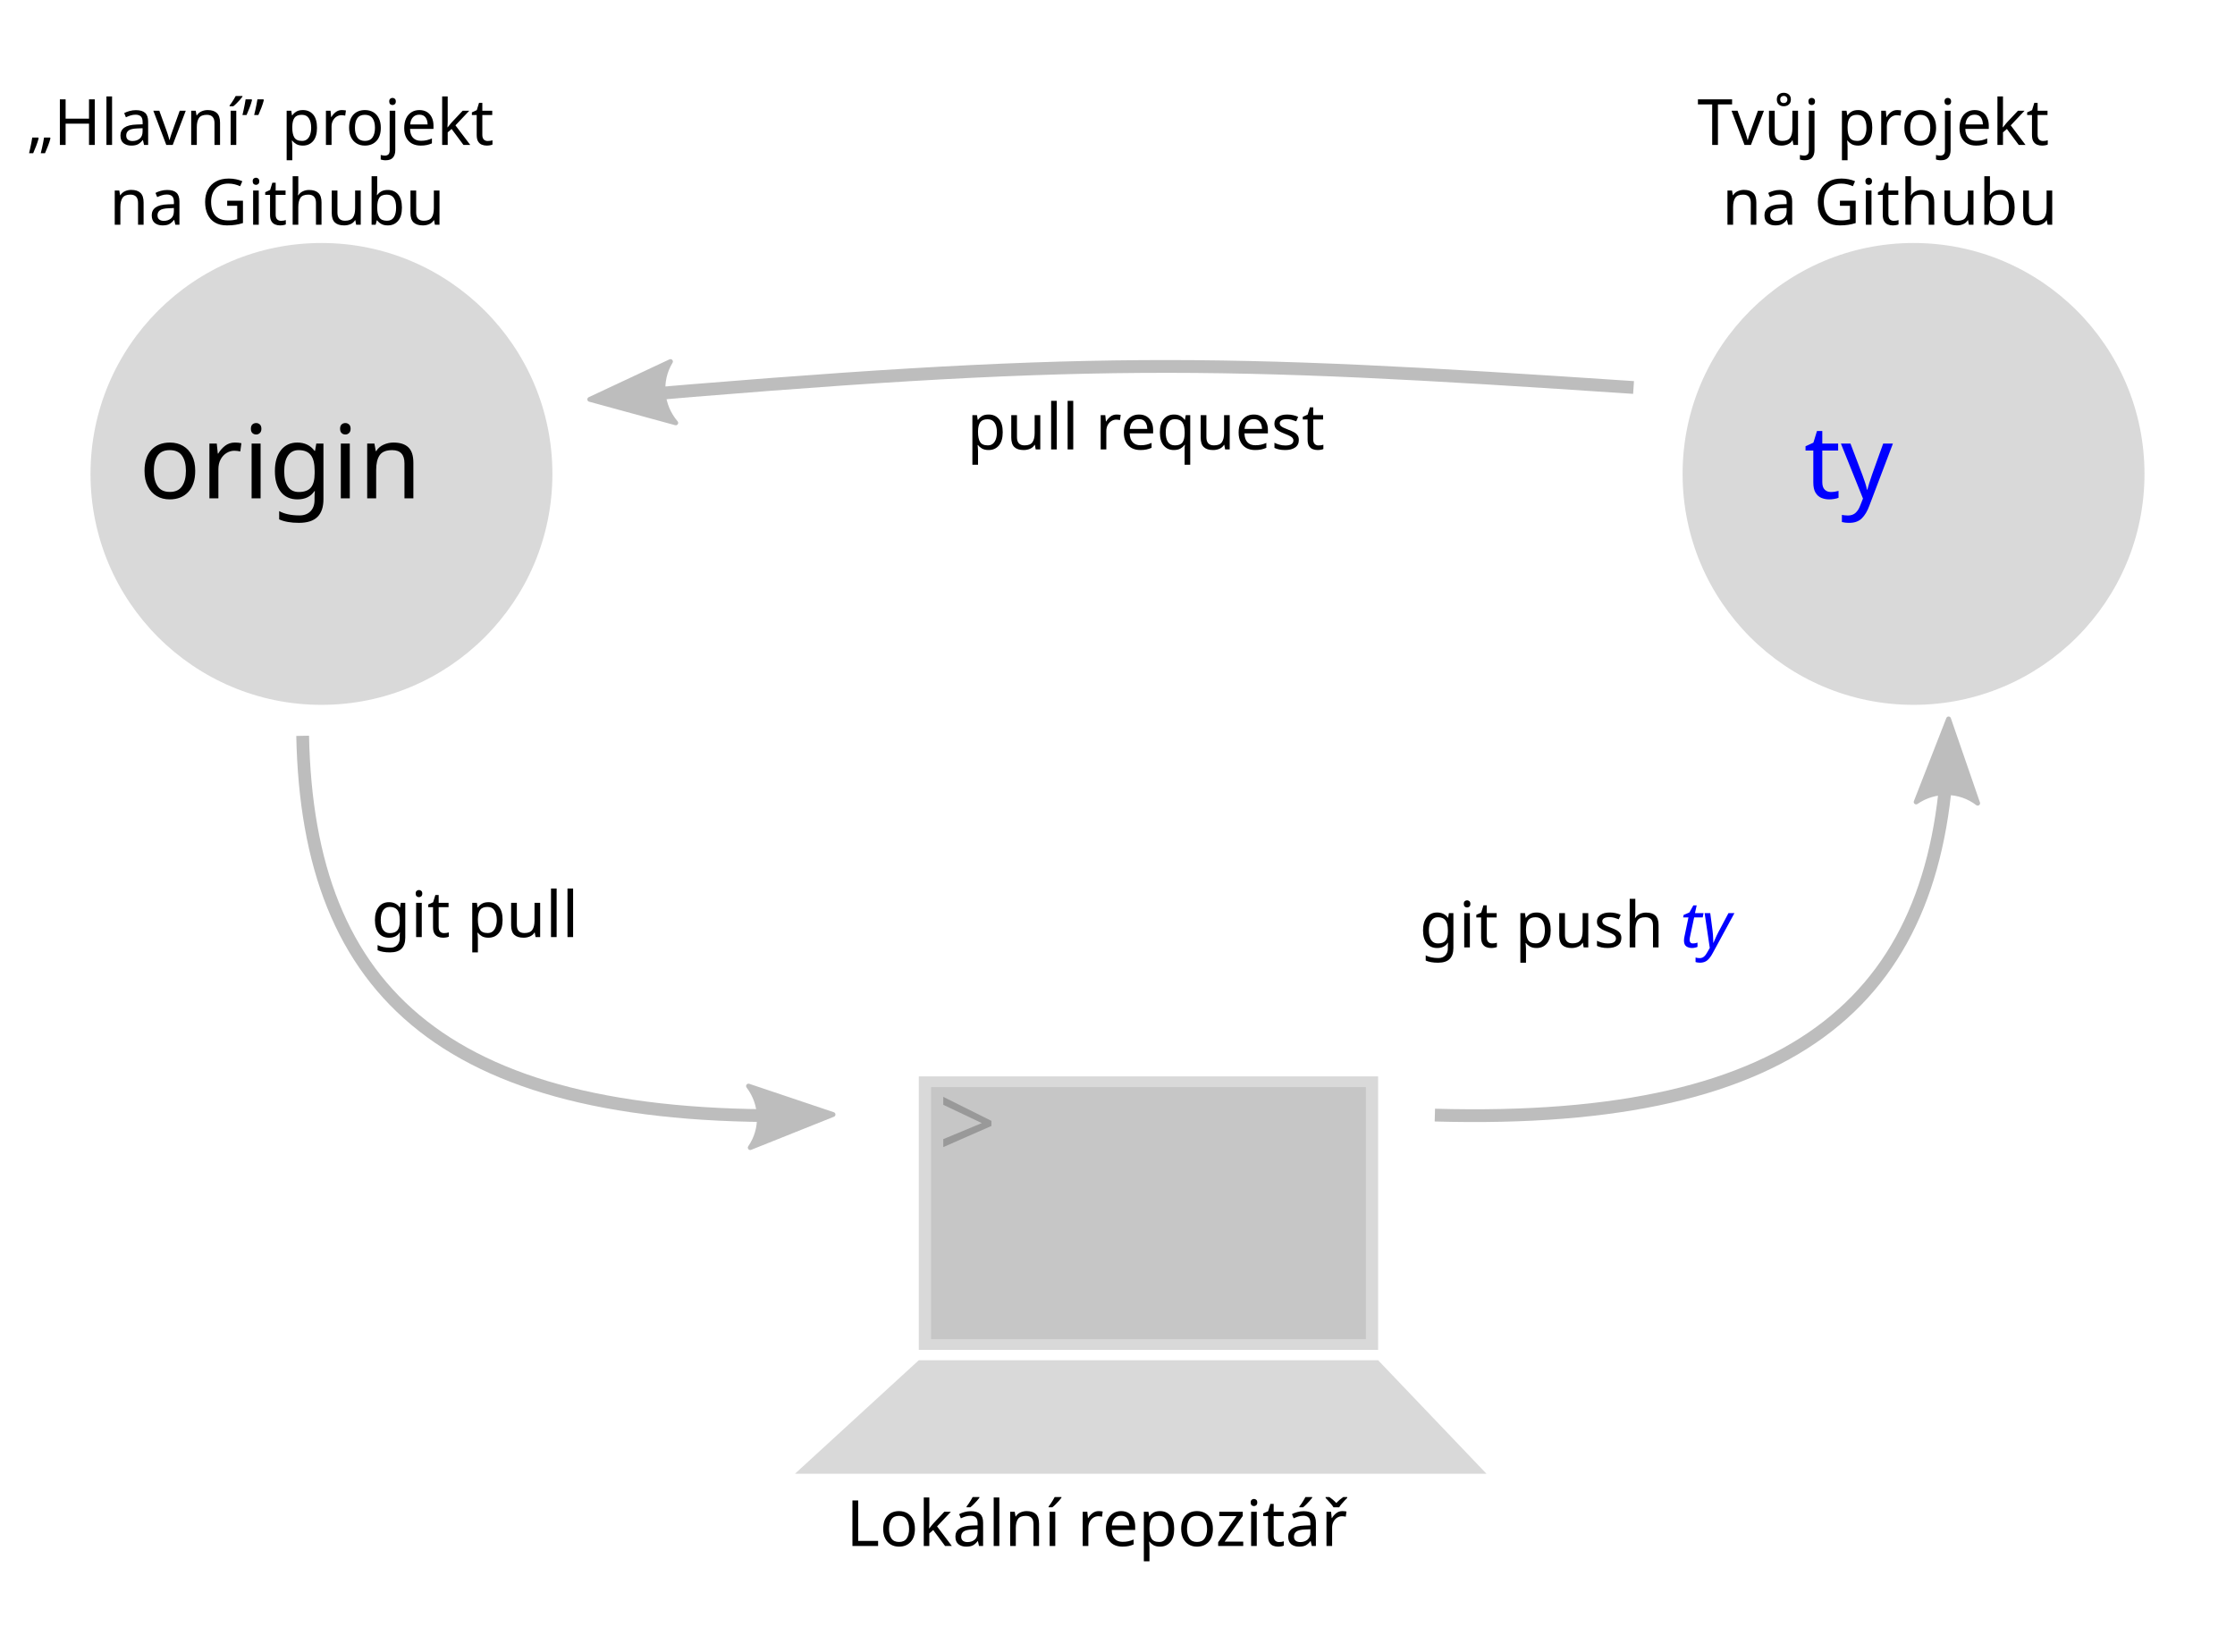
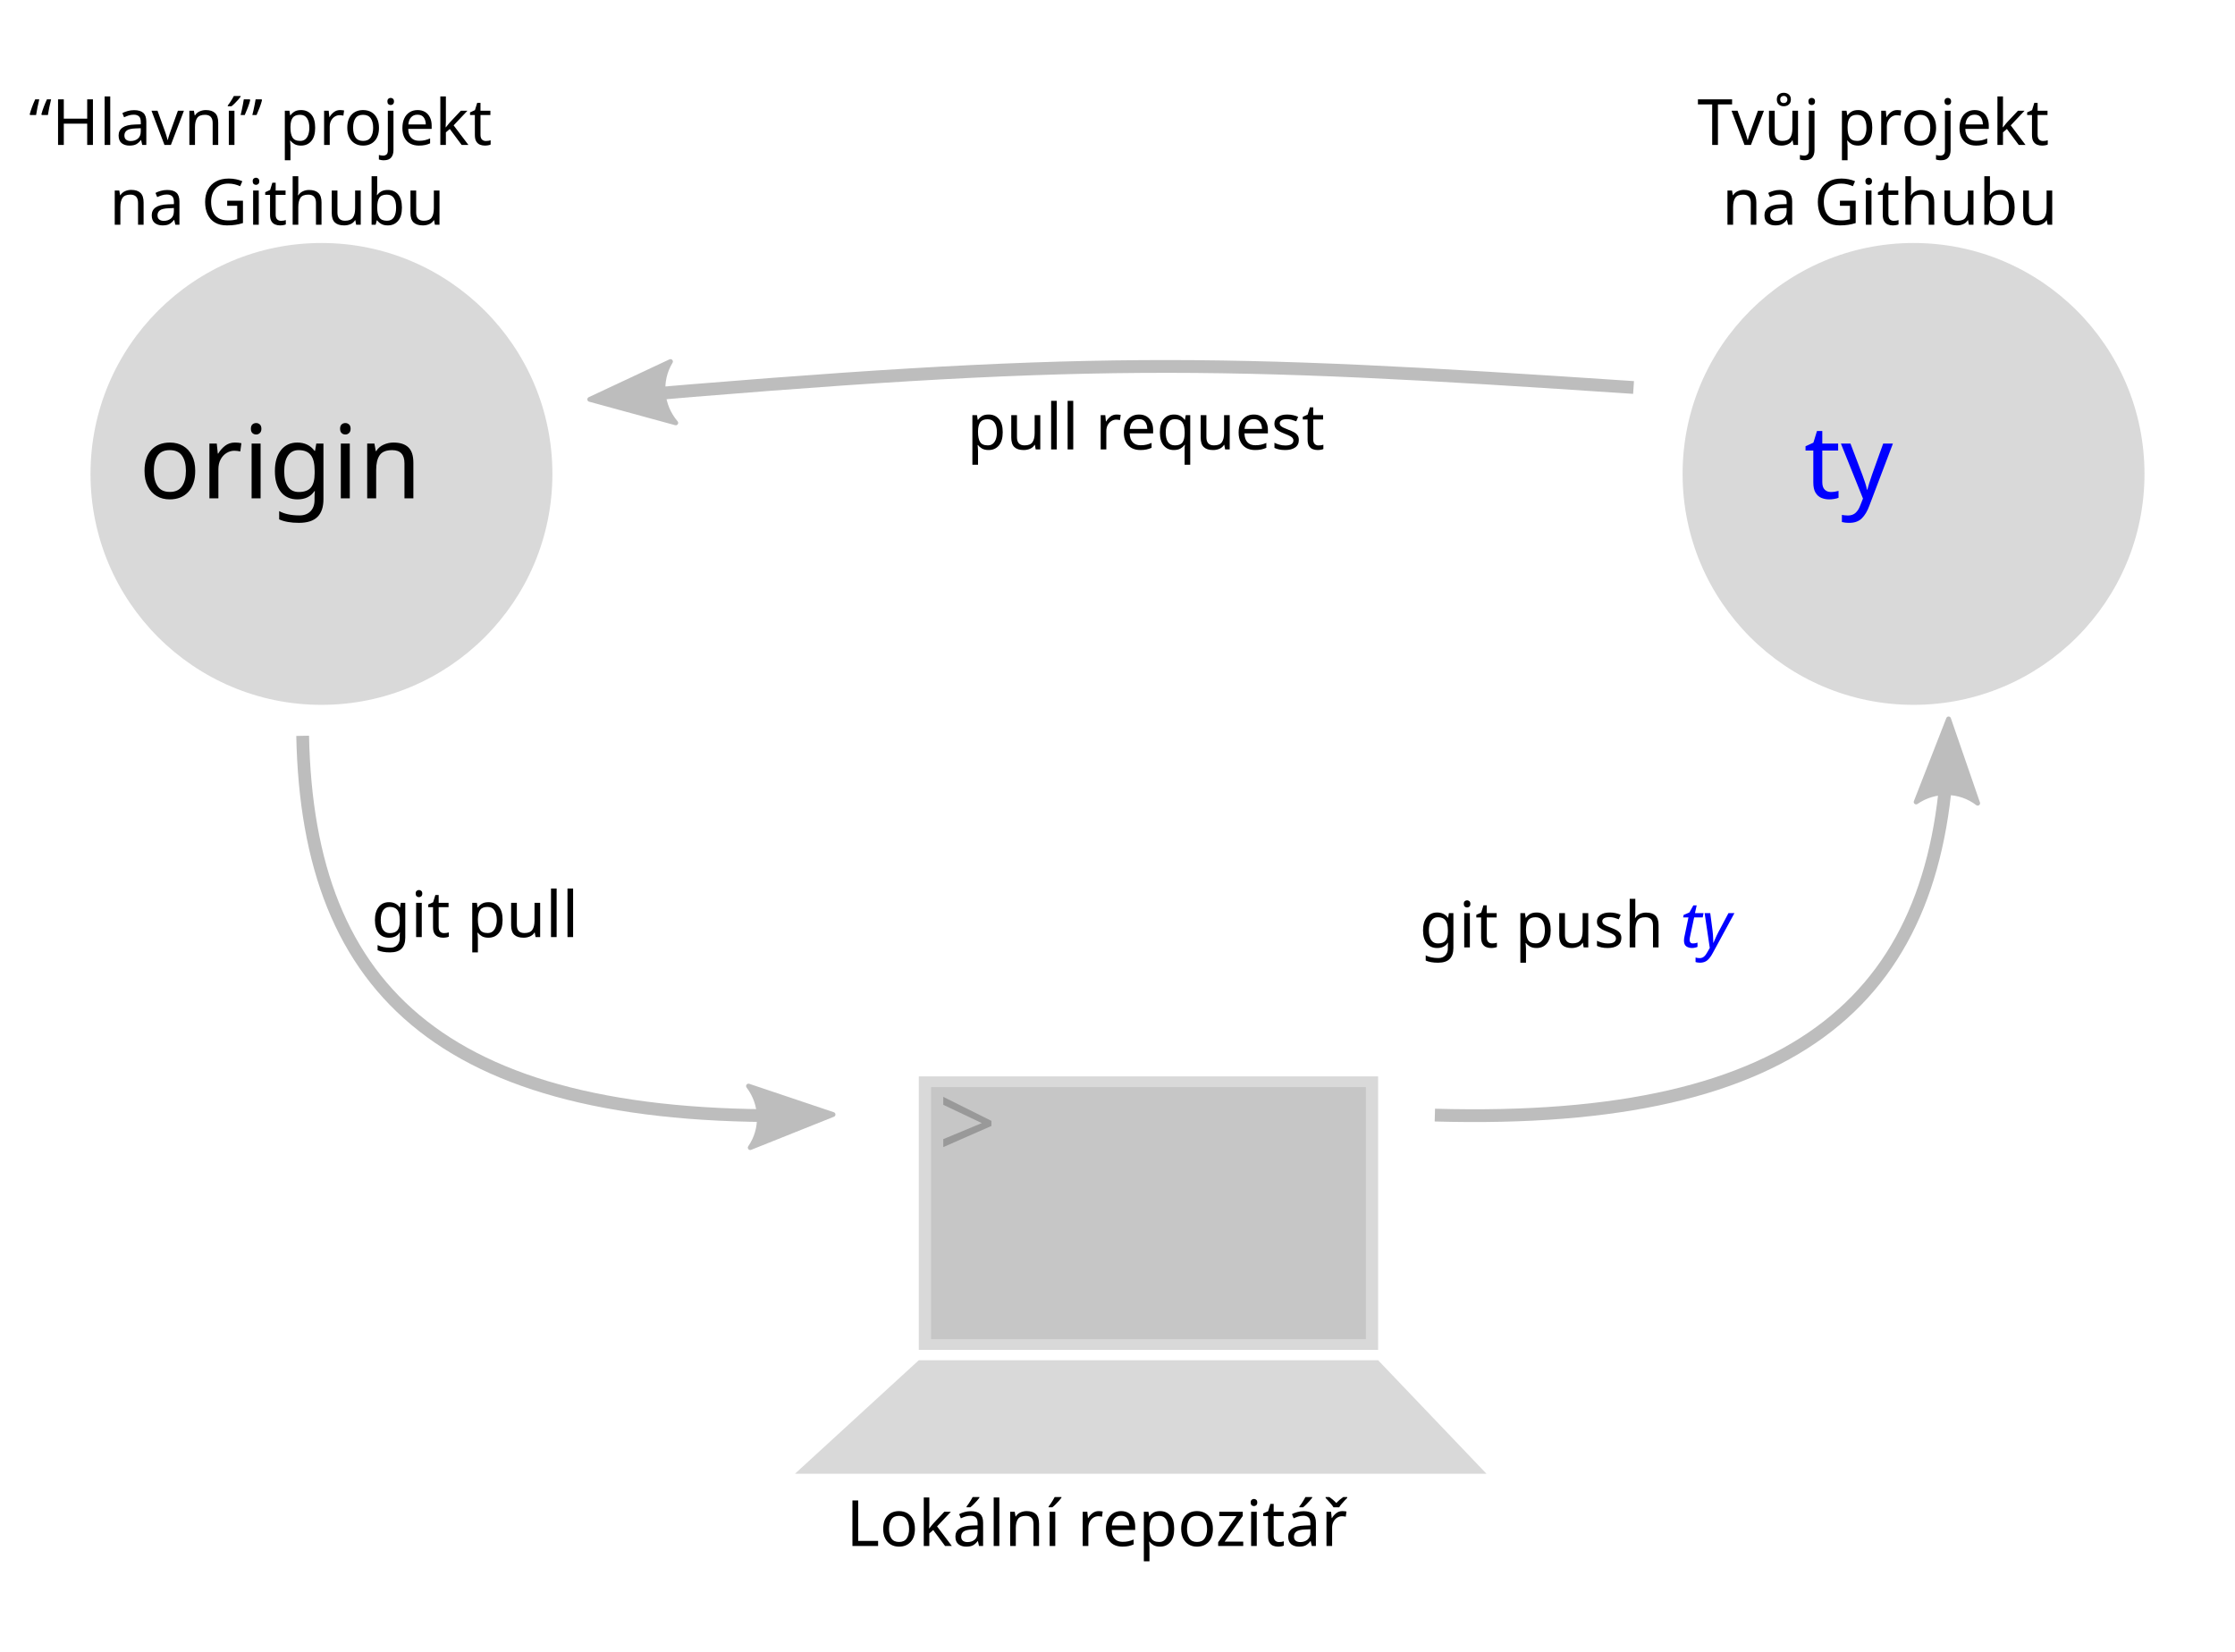
<svg xmlns="http://www.w3.org/2000/svg" width="246.93mm" height="182.458mm" viewBox="0 0 874.948 646.503" id="svg2" version="1.1">
  <defs id="defs4">
    <marker style="overflow:visible" id="marker7067" refX="0" refY="0" orient="auto">
      <path transform="scale(0.6,0.6)" d="M 8.719,4.034 -2.207,0.016 8.719,-4.002 c -1.745,2.372 -1.735,5.617 -6e-7,8.035 z" style="fill:#000000;fill-opacity:1;fill-rule:evenodd;stroke:#000000;stroke-width:0.625;stroke-linejoin:round;stroke-opacity:1" id="path7069" />
    </marker>
    <marker orient="auto" refY="0" refX="0" id="Arrow2Mend" style="overflow:visible">
      <path id="path4232" style="fill:#000000;fill-opacity:1;fill-rule:evenodd;stroke:#000000;stroke-width:0.625;stroke-linejoin:round;stroke-opacity:1" d="M 8.719,4.034 -2.207,0.016 8.719,-4.002 c -1.745,2.372 -1.735,5.617 -6e-7,8.035 z" transform="scale(-0.6,-0.6)" />
    </marker>
    <marker style="overflow:visible" id="marker6453" refX="0" refY="0" orient="auto">
      <path transform="scale(0.6,0.6)" d="M 8.719,4.034 -2.207,0.016 8.719,-4.002 c -1.745,2.372 -1.735,5.617 -6e-7,8.035 z" style="fill:#000000;fill-opacity:1;fill-rule:evenodd;stroke:#000000;stroke-width:0.625;stroke-linejoin:round;stroke-opacity:1" id="path6455" />
    </marker>
    <marker orient="auto" refY="0" refX="0" id="Arrow2Mstart" style="overflow:visible">
      <path id="path4229" style="fill:#000000;fill-opacity:1;fill-rule:evenodd;stroke:#000000;stroke-width:0.625;stroke-linejoin:round;stroke-opacity:1" d="M 8.719,4.034 -2.207,0.016 8.719,-4.002 c -1.745,2.372 -1.735,5.617 -6e-7,8.035 z" transform="scale(0.6,0.6)" />
    </marker>
    <marker style="overflow:visible" id="marker5491" refX="0" refY="0" orient="auto">
      <path transform="scale(-0.6,-0.6)" d="M 8.719,4.034 -2.207,0.016 8.719,-4.002 c -1.745,2.372 -1.735,5.617 -6e-7,8.035 z" style="fill:#000000;fill-opacity:1;fill-rule:evenodd;stroke:#000000;stroke-width:0.625;stroke-linejoin:round;stroke-opacity:1" id="path5493" />
    </marker>
    <marker orient="auto" refY="0" refX="0" id="Arrow1Send" style="overflow:visible">
      <path id="path4220" d="M 0,0 5,-5 -12.5,0 5,5 0,0 Z" style="fill:#000000;fill-opacity:1;fill-rule:evenodd;stroke:#000000;stroke-width:1pt;stroke-opacity:1" transform="matrix(-0.2,0,0,-0.2,-1.2,0)" />
    </marker>
    <marker orient="auto" refY="0" refX="0" id="Arrow1Mend" style="overflow:visible">
      <path id="path4214" d="M 0,0 5,-5 -12.5,0 5,5 0,0 Z" style="fill:#000000;fill-opacity:1;fill-rule:evenodd;stroke:#000000;stroke-width:1pt;stroke-opacity:1" transform="matrix(-0.4,0,0,-0.4,-4,0)" />
    </marker>
    <marker orient="auto" refY="0" refX="0" id="Arrow2Lend" style="overflow:visible">
      <path id="path4226" style="fill:#000000;fill-opacity:1;fill-rule:evenodd;stroke:#000000;stroke-width:0.625;stroke-linejoin:round;stroke-opacity:1" d="M 8.719,4.034 -2.207,0.016 8.719,-4.002 c -1.745,2.372 -1.735,5.617 -6e-7,8.035 z" transform="matrix(-1.1,0,0,-1.1,-1.1,0)" />
    </marker>
  </defs>
  <g id="layer1" transform="translate(-73.6634,-313.7627)">
    <circle style="opacity:0.499;fill:#b3b3b3;fill-opacity:1;stroke:none;stroke-width:4;stroke-miterlimit:4;stroke-dasharray:none" id="path4136" cx="199.505" cy="499.304" r="90.409" />
    <circle r="90.409" cy="499.304" cx="822.769" id="circle4138" style="opacity:0.499;fill:#b3b3b3;fill-opacity:1;stroke:none;stroke-width:4;stroke-miterlimit:4;stroke-dasharray:none" />
    <rect ry="1.342013e-06" rx="2.8097202e-06" y="735.174" x="433.355" height="107.076" width="179.807" id="rect4142" style="opacity:0.499;fill:#b3b3b3;fill-opacity:1;stroke:none;stroke-width:4;stroke-miterlimit:4;stroke-dasharray:none" />
    <path style="opacity:0.499;fill:#b3b3b3;fill-opacity:1;stroke:none;stroke-width:4;stroke-miterlimit:4;stroke-dasharray:none" d="m 433.355,846.291 179.807,0 0,0 42.426,44.447 -270.721,0 z" id="rect4144" />
    <text xml:space="preserve" style="font-style:normal;font-variant:normal;font-weight:normal;font-stretch:normal;font-size:25px;line-height:125%;font-family:Oxygen;-inkscape-font-specification:Oxygen;text-align:center;letter-spacing:0px;word-spacing:0px;text-anchor:middle;fill:#000000;fill-opacity:1;stroke:none;stroke-width:1px;stroke-linecap:butt;stroke-linejoin:miter;stroke-opacity:1" x="198.394" y="370.509" id="text4161">
-       <tspan x="198.394" y="370.509" id="tspan4165">„Hlavní” projekt</tspan>
+       <tspan x="198.394" y="370.509" id="tspan4165">“Hlavní” projekt</tspan>
      <tspan x="198.394" y="401.759" id="tspan4167">na Githubu</tspan>
    </text>
    <text xml:space="preserve" style="font-style:normal;font-variant:normal;font-weight:normal;font-stretch:normal;font-size:40px;line-height:125%;font-family:'Oxygen Mono';-inkscape-font-specification:'Oxygen Mono';text-align:start;letter-spacing:0px;word-spacing:0px;text-anchor:start;fill:#000000;fill-opacity:1;stroke:none;stroke-width:1px;stroke-linecap:butt;stroke-linejoin:miter;stroke-opacity:1" x="128.04" y="508.864" id="text4171">
      <tspan id="tspan4173" x="128.04" y="508.864">origin</tspan>
    </text>
    <text id="text4175" y="508.864" x="823.267" style="font-style:normal;font-variant:normal;font-weight:normal;font-stretch:normal;font-size:40px;line-height:125%;font-family:'Oxygen Mono';-inkscape-font-specification:'Oxygen Mono';text-align:center;letter-spacing:0px;word-spacing:0px;text-anchor:middle;fill:#0000ff;fill-opacity:1;stroke:none;stroke-width:1px;stroke-linecap:butt;stroke-linejoin:miter;stroke-opacity:1" xml:space="preserve">
      <tspan y="508.864" x="823.267" id="tspan4177">ty</tspan>
    </text>
    <text id="text4179" y="370.509" x="829.74" style="font-style:normal;font-variant:normal;font-weight:normal;font-stretch:normal;font-size:25px;line-height:125%;font-family:Oxygen;-inkscape-font-specification:Oxygen;text-align:center;letter-spacing:0px;word-spacing:0px;text-anchor:middle;fill:#000000;fill-opacity:1;stroke:none;stroke-width:1px;stroke-linecap:butt;stroke-linejoin:miter;stroke-opacity:1" xml:space="preserve">
      <tspan id="tspan4181" y="370.509" x="829.74">Tvůj projekt</tspan>
      <tspan id="tspan4183" y="401.759" x="829.74">na Githubu</tspan>
    </text>
    <rect style="opacity:0.499;fill:#b3b3b3;fill-opacity:1;stroke:none;stroke-width:4;stroke-miterlimit:4;stroke-dasharray:none" id="rect4185" width="170.211" height="98.654" x="438.154" y="739.385" rx="2.6597631e-06" ry="1.2364613e-06" />
    <text xml:space="preserve" style="font-style:normal;font-variant:normal;font-weight:normal;font-stretch:normal;font-size:40px;line-height:125%;font-family:'Bree Serif';-inkscape-font-specification:'Bree Serif';text-align:start;letter-spacing:0px;word-spacing:0px;text-anchor:start;fill:#999999;fill-opacity:1;stroke:none;stroke-width:1px;stroke-linecap:butt;stroke-linejoin:miter;stroke-opacity:1" x="440.932" y="767.499" id="text4187">
      <tspan id="tspan4189" x="440.932" y="767.499">&gt;</tspan>
    </text>
    <text xml:space="preserve" style="font-style:normal;font-variant:normal;font-weight:normal;font-stretch:normal;font-size:25px;line-height:125%;font-family:Oxygen;-inkscape-font-specification:Oxygen;text-align:center;letter-spacing:0px;word-spacing:0px;text-anchor:middle;fill:#000000;fill-opacity:1;stroke:none;stroke-width:1px;stroke-linecap:butt;stroke-linejoin:miter;stroke-opacity:1" x="519.301" y="919.022" id="text4191">
      <tspan x="519.301" y="919.022" id="tspan4195">Lokální repozitář</tspan>
    </text>
    <path id="path5489" d="M 836.398,601.834 C 834.377,702.849 779.829,754.367 635.377,750.327" style="opacity:0.259;fill:none;fill-rule:evenodd;stroke:#000000;stroke-width:5;stroke-linecap:butt;stroke-linejoin:miter;stroke-miterlimit:4;stroke-dasharray:none;stroke-opacity:1;marker-start:url(#Arrow2Mstart)" />
    <path style="opacity:0.259;fill:none;fill-rule:evenodd;stroke:#000000;stroke-width:5;stroke-linecap:butt;stroke-linejoin:miter;stroke-miterlimit:4;stroke-dasharray:none;stroke-opacity:1;marker-end:url(#Arrow2Mend)" d="m 192.146,601.834 c 2.02,101.015 56.569,152.533 201.02,148.492" id="path6451" />
    <path style="opacity:0.259;fill:none;fill-rule:evenodd;stroke:#000000;stroke-width:5;stroke-linecap:butt;stroke-linejoin:miter;stroke-miterlimit:4;stroke-dasharray:none;stroke-opacity:1;marker-start:url(#marker7067)" d="M 311.118,469.504 C 499.007,453.342 547.494,454.352 713.159,465.464" id="path7065" />
    <text id="text8523" y="680.626" x="275.854" style="font-style:normal;font-variant:normal;font-weight:normal;font-stretch:normal;font-size:25px;line-height:125%;font-family:'Oxygen Mono';-inkscape-font-specification:'Oxygen Mono';text-align:center;letter-spacing:0px;word-spacing:0px;text-anchor:middle;fill:#000000;fill-opacity:1;stroke:none;stroke-width:1px;stroke-linecap:butt;stroke-linejoin:miter;stroke-opacity:1" xml:space="preserve">
      <tspan y="680.626" x="275.854" id="tspan8527">git pull</tspan>
    </text>
    <text xml:space="preserve" style="font-style:normal;font-variant:normal;font-weight:normal;font-stretch:normal;font-size:25px;line-height:125%;font-family:'Oxygen Mono';-inkscape-font-specification:'Oxygen Mono';text-align:center;letter-spacing:0px;word-spacing:0px;text-anchor:middle;fill:#000000;fill-opacity:1;stroke:none;stroke-width:1px;stroke-linecap:butt;stroke-linejoin:miter;stroke-opacity:1" x="729.413" y="684.667" id="text8531">
      <tspan id="tspan8533" x="729.413" y="684.667">git push <tspan style="font-style:italic;fill:#0000ff" id="tspan8535">ty</tspan>
      </tspan>
    </text>
    <text xml:space="preserve" style="font-style:normal;font-variant:normal;font-weight:normal;font-stretch:normal;font-size:25px;line-height:125%;font-family:Oxygen;-inkscape-font-specification:Oxygen;text-align:center;letter-spacing:0px;word-spacing:0px;text-anchor:middle;fill:#000000;fill-opacity:1;stroke:none;stroke-width:1px;stroke-linecap:butt;stroke-linejoin:miter;stroke-opacity:1" x="538.494" y="489.707" id="text8537">
      <tspan id="tspan8539" x="538.494" y="489.707">pull request</tspan>
    </text>
  </g>
</svg>
